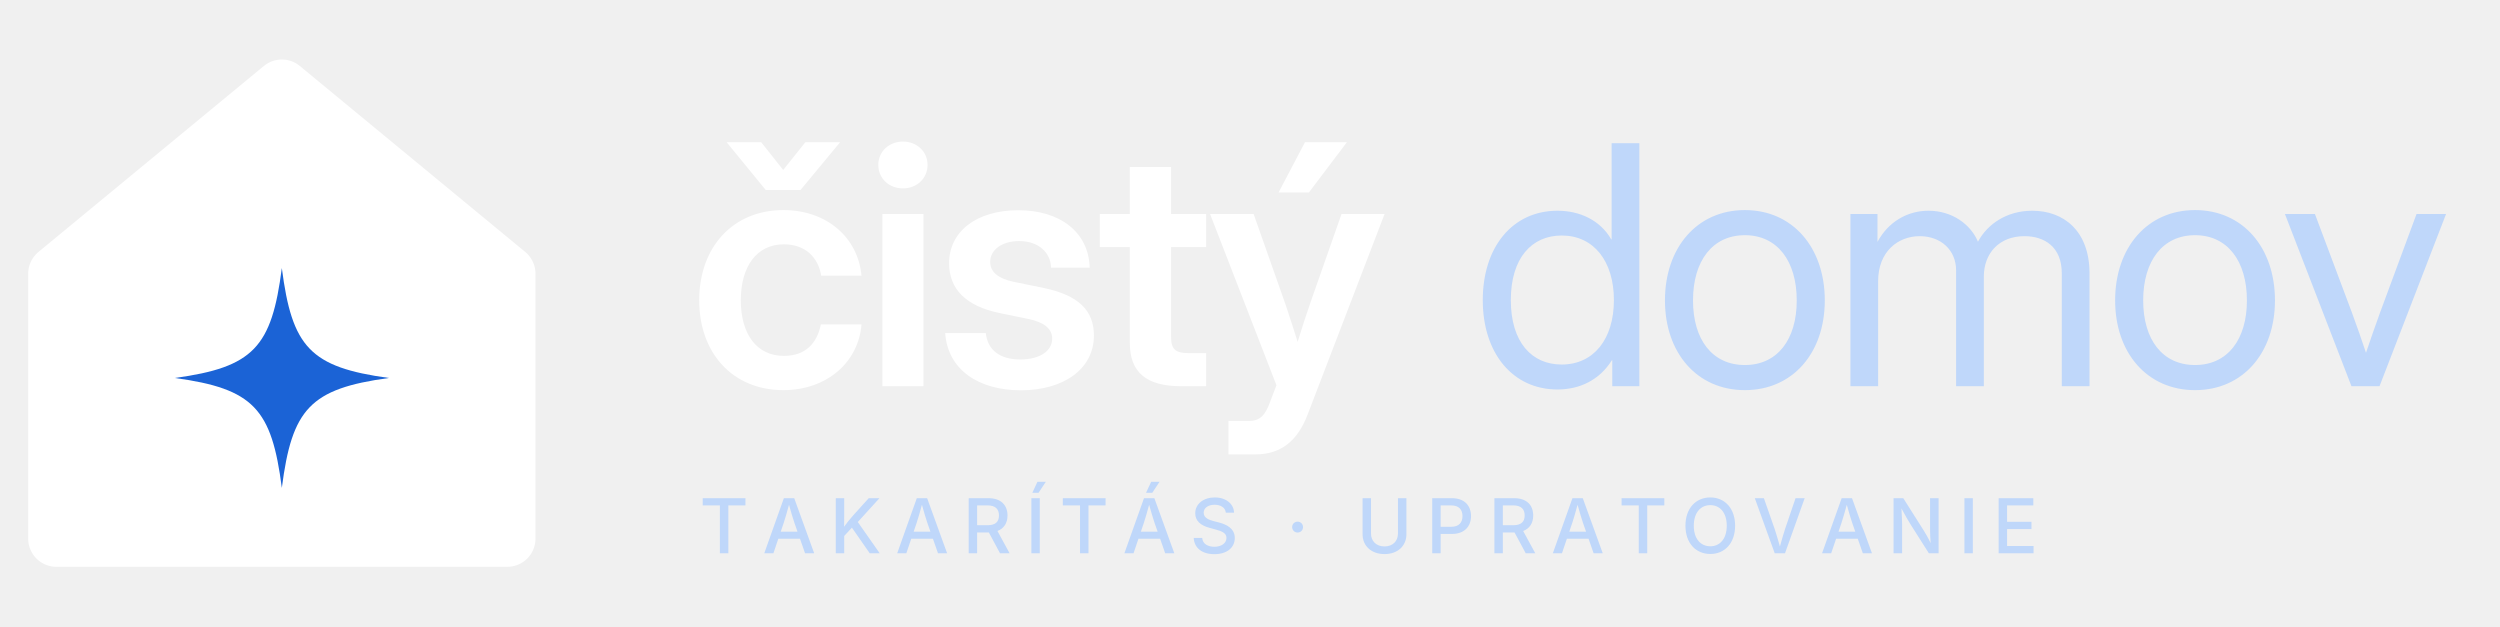
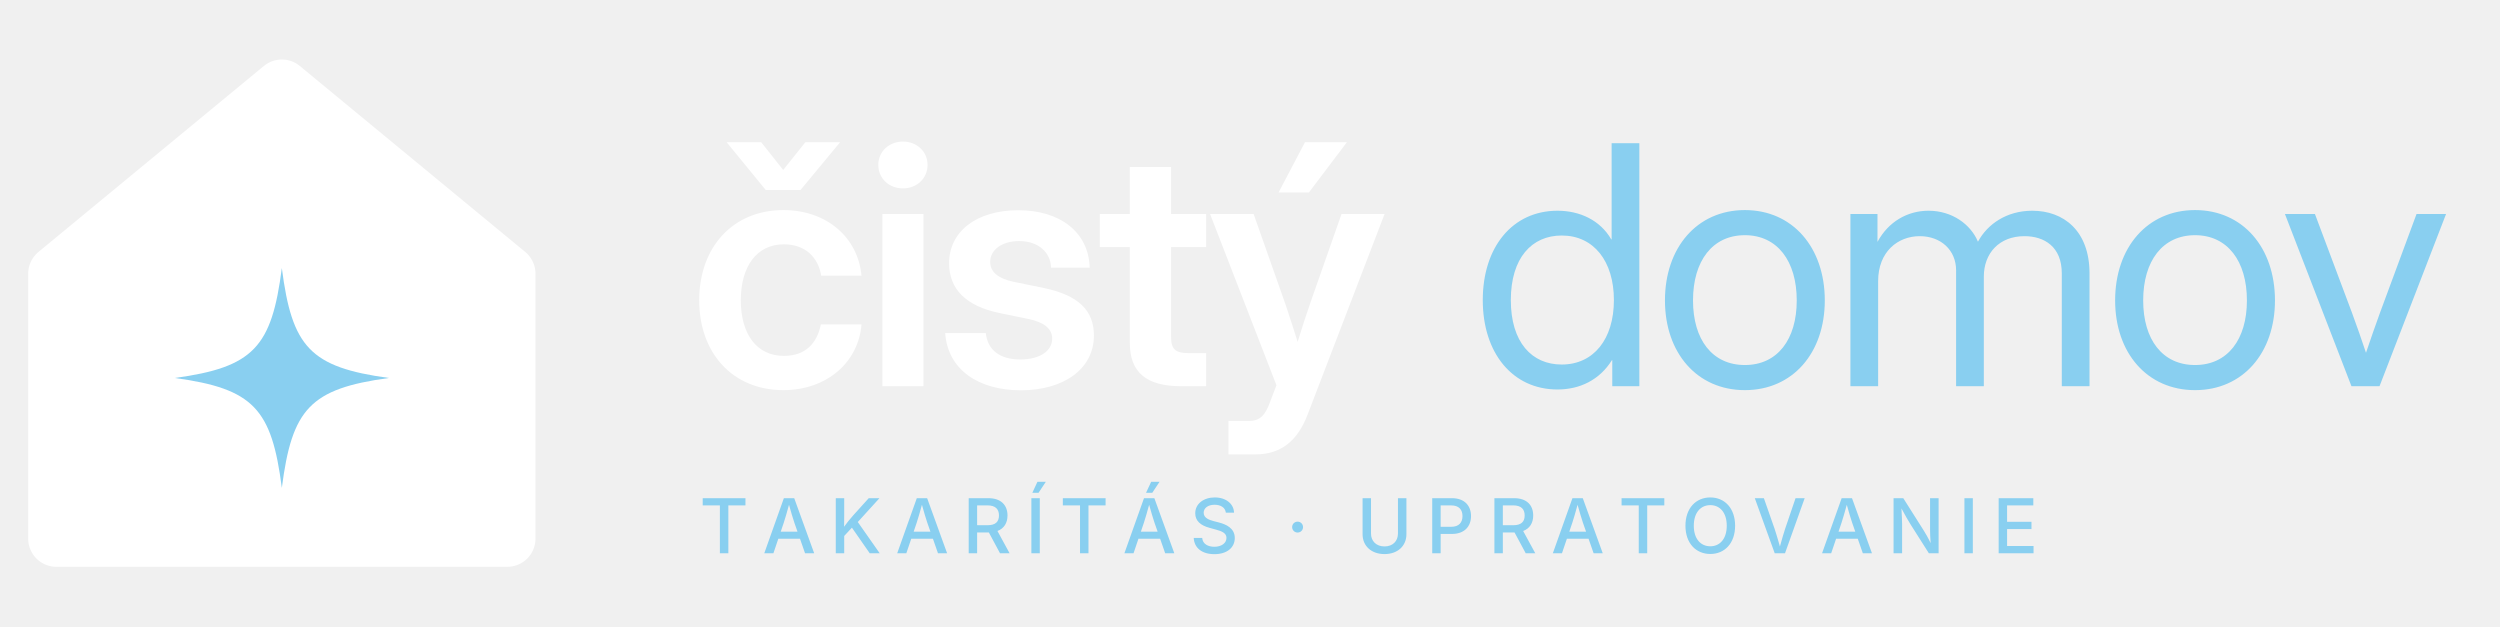
<svg xmlns="http://www.w3.org/2000/svg" viewBox="0 0 479 120" width="479" height="120">
  <g transform="translate(0,6) scale(1.08)">
    <path d="M50 10 L90 43 L90 90 L10 90 L10 43 Z" fill="#FFFFFF" stroke="#FFFFFF" stroke-width="10" stroke-linejoin="round" />
-     <path d="M50 42 C51.8 56 55 59.6 69 61.5 C55 63.4 51.8 67 50 81 C48.2 67 45 63.4 31 61.5 C45 59.6 48.2 56 50 42 Z" fill="#1B63D6" />
+     <path d="M50 42 C51.8 56 55 59.6 69 61.5 C55 63.4 51.8 67 50 81 C48.2 67 45 63.4 31 61.5 C45 59.6 48.2 56 50 42 Z" fill="#89CFF0" />
  </g>
  <path d="M150.094 74.75C158.438 74.75 164.5 69.375 165.062 62.156H157.281C156.531 65.812 154.312 68.188 150.188 68.188C145.0 68.188 141.938 64.031 141.938 57.531C141.938 51.0 145.031 46.812 150.188 46.812C154.281 46.812 156.75 49.281 157.344 52.812H165.062C164.375 45.469 158.375 40.25 150.094 40.25C140.438 40.25 133.969 47.344 133.969 57.531C133.969 67.719 140.438 74.75 150.094 74.75ZM145.844 27.25H139.25V27.281L146.719 36.406H153.375L160.938 27.281V27.25H154.312L150.062 32.562Z M169.064 74.0H176.939V41.0H169.064ZM173.001 36.094C175.689 36.094 177.72 34.156 177.72 31.594C177.72 29.062 175.689 27.125 173.001 27.125C170.314 27.125 168.282 29.062 168.282 31.594C168.282 34.156 170.314 36.094 173.001 36.094Z M195.596 74.781C203.752 74.781 209.596 70.719 209.596 64.281C209.596 59.438 206.565 56.562 200.034 55.188L194.096 53.969C191.346 53.375 189.721 52.156 189.721 50.188C189.721 47.938 191.846 46.188 195.315 46.188C198.909 46.188 201.315 48.344 201.377 51.281H208.784C208.596 44.5 203.127 40.281 195.127 40.281C187.065 40.281 181.846 44.375 181.846 50.438C181.846 55.438 185.159 58.656 191.471 59.969L197.096 61.125C199.877 61.719 201.596 62.875 201.596 64.875C201.596 67.219 199.284 68.875 195.471 68.875C191.534 68.875 189.221 67.031 188.877 63.812H181.096C181.596 70.906 187.565 74.781 195.596 74.781Z M231.097 41.0H224.379V32.0H216.472V41.0H210.722V47.344H216.472V65.688C216.472 71.344 219.629 74.0 226.347 74.0H231.097V67.656H227.722C225.16 67.656 224.379 66.875 224.379 64.531V47.344H231.097Z M235.38 87.062H240.536C245.317 87.062 248.567 84.594 250.536 79.438L265.286 41.0H257.036L251.005 58.188C250.161 60.625 249.38 63.062 248.63 65.5C247.88 63.062 247.067 60.625 246.255 58.188L240.192 41.0H231.849L244.567 73.812L243.349 77.0C242.411 79.594 241.411 80.656 239.286 80.656H235.38ZM244.974 36.875H250.786L258.067 27.25H250.036Z" fill="#FFFFFF" />
-   <path d="M298.411 74.625C302.692 74.625 306.474 72.812 308.849 69.0H308.911V74.0H314.099V27.438H308.786V45.875H308.724C306.599 42.188 302.692 40.375 298.411 40.375C289.817 40.375 284.099 47.312 284.099 57.5C284.099 67.656 289.817 74.625 298.411 74.625ZM299.224 69.844C293.505 69.844 289.474 65.594 289.474 57.5C289.474 49.406 293.505 45.125 299.224 45.125C305.349 45.125 309.224 50.031 309.224 57.5C309.224 64.969 305.349 69.844 299.224 69.844Z M334.319 74.75C343.475 74.75 349.631 67.625 349.631 57.562C349.631 47.438 343.475 40.25 334.319 40.25C325.163 40.25 319.006 47.438 319.006 57.562C319.006 67.625 325.163 74.75 334.319 74.75ZM334.319 69.938C328.069 69.938 324.381 65.062 324.381 57.562C324.381 50.0 328.1 45.062 334.319 45.062C340.538 45.062 344.256 50.031 344.256 57.562C344.256 65.031 340.569 69.938 334.319 69.938Z M354.539 74.0H359.851V53.875C359.851 48.188 363.664 45.25 367.82 45.25C371.82 45.25 374.789 47.875 374.789 51.812V74.0H380.101V53.0C380.101 48.531 383.039 45.25 387.883 45.25C391.664 45.25 395.039 47.25 395.039 52.375V74.0H400.351V52.375C400.351 44.25 395.414 40.375 389.383 40.375C384.476 40.375 380.789 42.938 378.976 46.312C377.601 43.0 374.039 40.375 369.508 40.375C365.476 40.375 361.82 42.469 359.726 46.344V41.0H354.539Z M420.571 74.75C429.728 74.75 435.884 67.625 435.884 57.562C435.884 47.438 429.728 40.25 420.571 40.25C411.415 40.25 405.259 47.438 405.259 57.562C405.259 67.625 411.415 74.75 420.571 74.75ZM420.571 69.938C414.321 69.938 410.634 65.062 410.634 57.562C410.634 50.0 414.353 45.062 420.571 45.062C426.79 45.062 430.509 50.031 430.509 57.562C430.509 65.031 426.821 69.938 420.571 69.938Z M450.541 74.0H455.916L468.666 41.0H463.01L455.979 60.0C455.041 62.531 454.198 65.062 453.323 67.594C452.479 65.062 451.604 62.531 450.666 60.0L443.541 41.0H437.791Z" fill="#BFD7FA" />
-   <path d="M134.637 96.838H137.929V106.0H139.551V96.838H142.829V95.451H134.637Z M146.437 106.0H148.186L149.128 103.218H153.277L154.246 106.0H155.995L152.172 95.451H150.19ZM149.588 101.872 150.175 100.131C150.437 99.323 150.763 98.226 151.174 96.718C151.591 98.212 151.91 99.288 152.193 100.131L152.802 101.872Z M160.135 106.0H161.749V102.687L163.229 101.101L166.634 106.0H168.546L164.354 100.017L168.503 95.451H166.45L163.491 98.729C162.818 99.486 162.266 100.166 161.728 100.924L161.749 98.821V95.451H160.135Z M171.906 106.0H173.655L174.597 103.218H178.746L179.715 106.0H181.464L177.641 95.451H175.659ZM175.057 101.872 175.644 100.131C175.906 99.323 176.232 98.226 176.643 96.718C177.06 98.212 177.379 99.288 177.662 100.131L178.271 101.872Z M185.604 106.0H187.218V102.014H189.37C189.398 102.014 189.434 102.014 189.462 102.014L191.6 106.0H193.434L191.112 101.738C192.393 101.256 193.038 100.18 193.038 98.764C193.038 96.817 191.827 95.451 189.384 95.451H185.604ZM187.218 100.633V96.831H189.2C190.758 96.831 191.402 97.575 191.402 98.764C191.402 99.947 190.758 100.633 189.214 100.633Z M199.223 95.451H197.609V106.0H199.223ZM197.793 94.424H198.982L200.384 92.307H198.777Z M203.639 96.838H206.931V106.0H208.552V96.838H211.83V95.451H203.639Z M215.438 106.0H217.187L218.129 103.218H222.278L223.248 106.0H224.997L221.173 95.451H219.191ZM218.589 101.872 219.177 100.131C219.439 99.323 219.764 98.226 220.175 96.718C220.593 98.212 220.911 99.288 221.195 100.131L221.803 101.872ZM219.58 94.424H220.77L222.172 92.307H220.564Z M232.676 106.177C235.154 106.177 236.584 104.874 236.584 103.083C236.584 101.178 234.892 100.456 233.547 100.109L232.52 99.84C231.713 99.628 230.623 99.253 230.623 98.254C230.623 97.362 231.43 96.711 232.711 96.711C233.908 96.711 234.765 97.263 234.871 98.226H236.443C236.393 96.548 234.913 95.309 232.747 95.309C230.623 95.309 229.008 96.52 229.008 98.346C229.008 99.791 230.028 100.676 231.755 101.136L232.987 101.476C234.12 101.78 234.991 102.141 234.991 103.062C234.991 104.081 234.007 104.761 232.669 104.761C231.451 104.761 230.432 104.223 230.339 103.069H228.718C228.817 104.995 230.304 106.177 232.676 106.177Z  M248.622 102.035C249.203 102.035 249.663 101.575 249.663 100.994C249.663 100.407 249.203 99.947 248.622 99.947C248.035 99.947 247.574 100.407 247.574 100.994C247.574 101.575 248.035 102.035 248.622 102.035Z  M265.277 106.163C267.797 106.163 269.468 104.591 269.468 102.375V95.451H267.847V102.24C267.847 103.664 266.862 104.697 265.277 104.697C263.684 104.697 262.685 103.664 262.685 102.24V95.451H261.071V102.375C261.071 104.591 262.735 106.163 265.277 106.163Z M274.414 106.0H276.029V102.304H278.181C280.631 102.304 281.848 100.824 281.848 98.877C281.848 96.93 280.638 95.451 278.195 95.451H274.414ZM276.029 100.938V96.831H278.011C279.576 96.831 280.213 97.688 280.213 98.877C280.213 100.067 279.576 100.938 278.025 100.938Z M286.328 106.0H287.942V102.014H290.094C290.123 102.014 290.158 102.014 290.186 102.014L292.324 106.0H294.158L291.836 101.738C293.117 101.256 293.762 100.18 293.762 98.764C293.762 96.817 292.551 95.451 290.108 95.451H286.328ZM287.942 100.633V96.831H289.924C291.482 96.831 292.126 97.575 292.126 98.764C292.126 99.947 291.482 100.633 289.938 100.633Z M297.526 106.0H299.275L300.216 103.218H304.365L305.335 106.0H307.084L303.261 95.451H301.278ZM300.676 101.872 301.264 100.131C301.526 99.323 301.852 98.226 302.262 96.718C302.68 98.212 302.999 99.288 303.282 100.131L303.891 101.872Z M310.692 96.838H313.984V106.0H315.606V96.838H318.884V95.451H310.692Z M327.696 106.142C330.429 106.142 332.447 104.103 332.447 100.732C332.447 97.348 330.429 95.309 327.696 95.309C324.956 95.309 322.931 97.348 322.931 100.732C322.931 104.103 324.956 106.142 327.696 106.142ZM327.696 104.669C325.883 104.669 324.531 103.281 324.531 100.732C324.531 98.177 325.883 96.782 327.696 96.782C329.494 96.782 330.847 98.169 330.847 100.732C330.847 103.281 329.494 104.669 327.696 104.669Z M340.034 106.0H342.009L345.776 95.451H344.027L342.031 101.32C341.769 102.12 341.443 103.203 341.032 104.704C340.615 103.232 340.282 102.12 340.013 101.32L337.959 95.451H336.218Z M349.108 106.0H350.857L351.798 103.218H355.947L356.917 106.0H358.666L354.843 95.451H352.861ZM352.259 101.872 352.846 100.131C353.108 99.323 353.434 98.226 353.845 96.718C354.262 98.212 354.581 99.288 354.864 100.131L355.473 101.872Z M362.805 106.0H364.441V100.371C364.441 99.826 364.384 98.736 364.321 97.412C365.085 98.828 365.489 99.557 366.006 100.385L369.567 106.0H371.436V95.451H369.801V101.455C369.801 102.063 369.829 103.048 369.907 104.067C369.44 103.055 368.965 102.255 368.639 101.731L364.668 95.451H362.805Z M377.997 95.451H376.383V106.0H377.997Z M382.943 106.0H389.627V104.612H384.557V101.363H389.23V99.982H384.557V96.838H389.584V95.451H382.943Z" fill="#BFD7FA" />
+   <path d="M298.411 74.625C302.692 74.625 306.474 72.812 308.849 69.0H308.911V74.0H314.099V27.438H308.786V45.875H308.724C306.599 42.188 302.692 40.375 298.411 40.375C289.817 40.375 284.099 47.312 284.099 57.5C284.099 67.656 289.817 74.625 298.411 74.625ZM299.224 69.844C293.505 69.844 289.474 65.594 289.474 57.5C289.474 49.406 293.505 45.125 299.224 45.125C305.349 45.125 309.224 50.031 309.224 57.5C309.224 64.969 305.349 69.844 299.224 69.844Z M334.319 74.75C343.475 74.75 349.631 67.625 349.631 57.562C349.631 47.438 343.475 40.25 334.319 40.25C325.163 40.25 319.006 47.438 319.006 57.562C319.006 67.625 325.163 74.75 334.319 74.75ZM334.319 69.938C328.069 69.938 324.381 65.062 324.381 57.562C324.381 50.0 328.1 45.062 334.319 45.062C340.538 45.062 344.256 50.031 344.256 57.562C344.256 65.031 340.569 69.938 334.319 69.938Z M354.539 74.0H359.851V53.875C359.851 48.188 363.664 45.25 367.82 45.25C371.82 45.25 374.789 47.875 374.789 51.812V74.0H380.101V53.0C380.101 48.531 383.039 45.25 387.883 45.25C391.664 45.25 395.039 47.25 395.039 52.375V74.0H400.351V52.375C400.351 44.25 395.414 40.375 389.383 40.375C384.476 40.375 380.789 42.938 378.976 46.312C377.601 43.0 374.039 40.375 369.508 40.375C365.476 40.375 361.82 42.469 359.726 46.344V41.0H354.539Z M420.571 74.75C429.728 74.75 435.884 67.625 435.884 57.562C435.884 47.438 429.728 40.25 420.571 40.25C411.415 40.25 405.259 47.438 405.259 57.562C405.259 67.625 411.415 74.75 420.571 74.75ZM420.571 69.938C414.321 69.938 410.634 65.062 410.634 57.562C410.634 50.0 414.353 45.062 420.571 45.062C426.79 45.062 430.509 50.031 430.509 57.562C430.509 65.031 426.821 69.938 420.571 69.938Z M450.541 74.0H455.916L468.666 41.0H463.01L455.979 60.0C455.041 62.531 454.198 65.062 453.323 67.594C452.479 65.062 451.604 62.531 450.666 60.0L443.541 41.0H437.791Z" fill="#89CFF0" />
+   <path d="M134.637 96.838H137.929V106.0H139.551V96.838H142.829V95.451H134.637Z M146.437 106.0H148.186L149.128 103.218H153.277L154.246 106.0H155.995L152.172 95.451H150.19ZM149.588 101.872 150.175 100.131C150.437 99.323 150.763 98.226 151.174 96.718C151.591 98.212 151.91 99.288 152.193 100.131L152.802 101.872Z M160.135 106.0H161.749V102.687L163.229 101.101L166.634 106.0H168.546L164.354 100.017L168.503 95.451H166.45L163.491 98.729C162.818 99.486 162.266 100.166 161.728 100.924L161.749 98.821V95.451H160.135Z M171.906 106.0H173.655L174.597 103.218H178.746L179.715 106.0H181.464L177.641 95.451H175.659ZM175.057 101.872 175.644 100.131C175.906 99.323 176.232 98.226 176.643 96.718C177.06 98.212 177.379 99.288 177.662 100.131L178.271 101.872Z M185.604 106.0H187.218V102.014H189.37C189.398 102.014 189.434 102.014 189.462 102.014L191.6 106.0H193.434L191.112 101.738C192.393 101.256 193.038 100.18 193.038 98.764C193.038 96.817 191.827 95.451 189.384 95.451H185.604ZM187.218 100.633V96.831H189.2C190.758 96.831 191.402 97.575 191.402 98.764C191.402 99.947 190.758 100.633 189.214 100.633Z M199.223 95.451H197.609V106.0H199.223ZM197.793 94.424H198.982L200.384 92.307H198.777Z M203.639 96.838H206.931V106.0H208.552V96.838H211.83V95.451H203.639Z M215.438 106.0H217.187L218.129 103.218H222.278L223.248 106.0H224.997L221.173 95.451H219.191ZM218.589 101.872 219.177 100.131C219.439 99.323 219.764 98.226 220.175 96.718C220.593 98.212 220.911 99.288 221.195 100.131L221.803 101.872ZM219.58 94.424H220.77L222.172 92.307H220.564Z M232.676 106.177C235.154 106.177 236.584 104.874 236.584 103.083C236.584 101.178 234.892 100.456 233.547 100.109L232.52 99.84C231.713 99.628 230.623 99.253 230.623 98.254C230.623 97.362 231.43 96.711 232.711 96.711C233.908 96.711 234.765 97.263 234.871 98.226H236.443C236.393 96.548 234.913 95.309 232.747 95.309C230.623 95.309 229.008 96.52 229.008 98.346C229.008 99.791 230.028 100.676 231.755 101.136L232.987 101.476C234.12 101.78 234.991 102.141 234.991 103.062C234.991 104.081 234.007 104.761 232.669 104.761C231.451 104.761 230.432 104.223 230.339 103.069H228.718C228.817 104.995 230.304 106.177 232.676 106.177Z  M248.622 102.035C249.203 102.035 249.663 101.575 249.663 100.994C249.663 100.407 249.203 99.947 248.622 99.947C248.035 99.947 247.574 100.407 247.574 100.994C247.574 101.575 248.035 102.035 248.622 102.035Z  M265.277 106.163C267.797 106.163 269.468 104.591 269.468 102.375V95.451H267.847V102.24C267.847 103.664 266.862 104.697 265.277 104.697C263.684 104.697 262.685 103.664 262.685 102.24V95.451H261.071V102.375C261.071 104.591 262.735 106.163 265.277 106.163Z M274.414 106.0H276.029V102.304H278.181C280.631 102.304 281.848 100.824 281.848 98.877C281.848 96.93 280.638 95.451 278.195 95.451H274.414ZM276.029 100.938V96.831H278.011C279.576 96.831 280.213 97.688 280.213 98.877C280.213 100.067 279.576 100.938 278.025 100.938Z M286.328 106.0H287.942V102.014H290.094C290.123 102.014 290.158 102.014 290.186 102.014L292.324 106.0H294.158L291.836 101.738C293.117 101.256 293.762 100.18 293.762 98.764C293.762 96.817 292.551 95.451 290.108 95.451H286.328ZM287.942 100.633V96.831H289.924C291.482 96.831 292.126 97.575 292.126 98.764C292.126 99.947 291.482 100.633 289.938 100.633Z M297.526 106.0H299.275L300.216 103.218H304.365L305.335 106.0H307.084L303.261 95.451H301.278ZM300.676 101.872 301.264 100.131C301.526 99.323 301.852 98.226 302.262 96.718C302.68 98.212 302.999 99.288 303.282 100.131L303.891 101.872Z M310.692 96.838H313.984V106.0H315.606V96.838H318.884V95.451H310.692Z M327.696 106.142C330.429 106.142 332.447 104.103 332.447 100.732C332.447 97.348 330.429 95.309 327.696 95.309C324.956 95.309 322.931 97.348 322.931 100.732C322.931 104.103 324.956 106.142 327.696 106.142ZM327.696 104.669C325.883 104.669 324.531 103.281 324.531 100.732C324.531 98.177 325.883 96.782 327.696 96.782C329.494 96.782 330.847 98.169 330.847 100.732C330.847 103.281 329.494 104.669 327.696 104.669Z M340.034 106.0H342.009L345.776 95.451H344.027L342.031 101.32C341.769 102.12 341.443 103.203 341.032 104.704C340.615 103.232 340.282 102.12 340.013 101.32L337.959 95.451H336.218Z M349.108 106.0H350.857L351.798 103.218H355.947L356.917 106.0H358.666L354.843 95.451H352.861ZM352.259 101.872 352.846 100.131C353.108 99.323 353.434 98.226 353.845 96.718C354.262 98.212 354.581 99.288 354.864 100.131L355.473 101.872Z M362.805 106.0H364.441V100.371C364.441 99.826 364.384 98.736 364.321 97.412C365.085 98.828 365.489 99.557 366.006 100.385L369.567 106.0H371.436V95.451H369.801V101.455C369.801 102.063 369.829 103.048 369.907 104.067C369.44 103.055 368.965 102.255 368.639 101.731L364.668 95.451H362.805Z M377.997 95.451H376.383V106.0H377.997Z M382.943 106.0H389.627V104.612H384.557V101.363H389.23V99.982H384.557V96.838H389.584V95.451H382.943Z" fill="#89CFF0" />
</svg>
